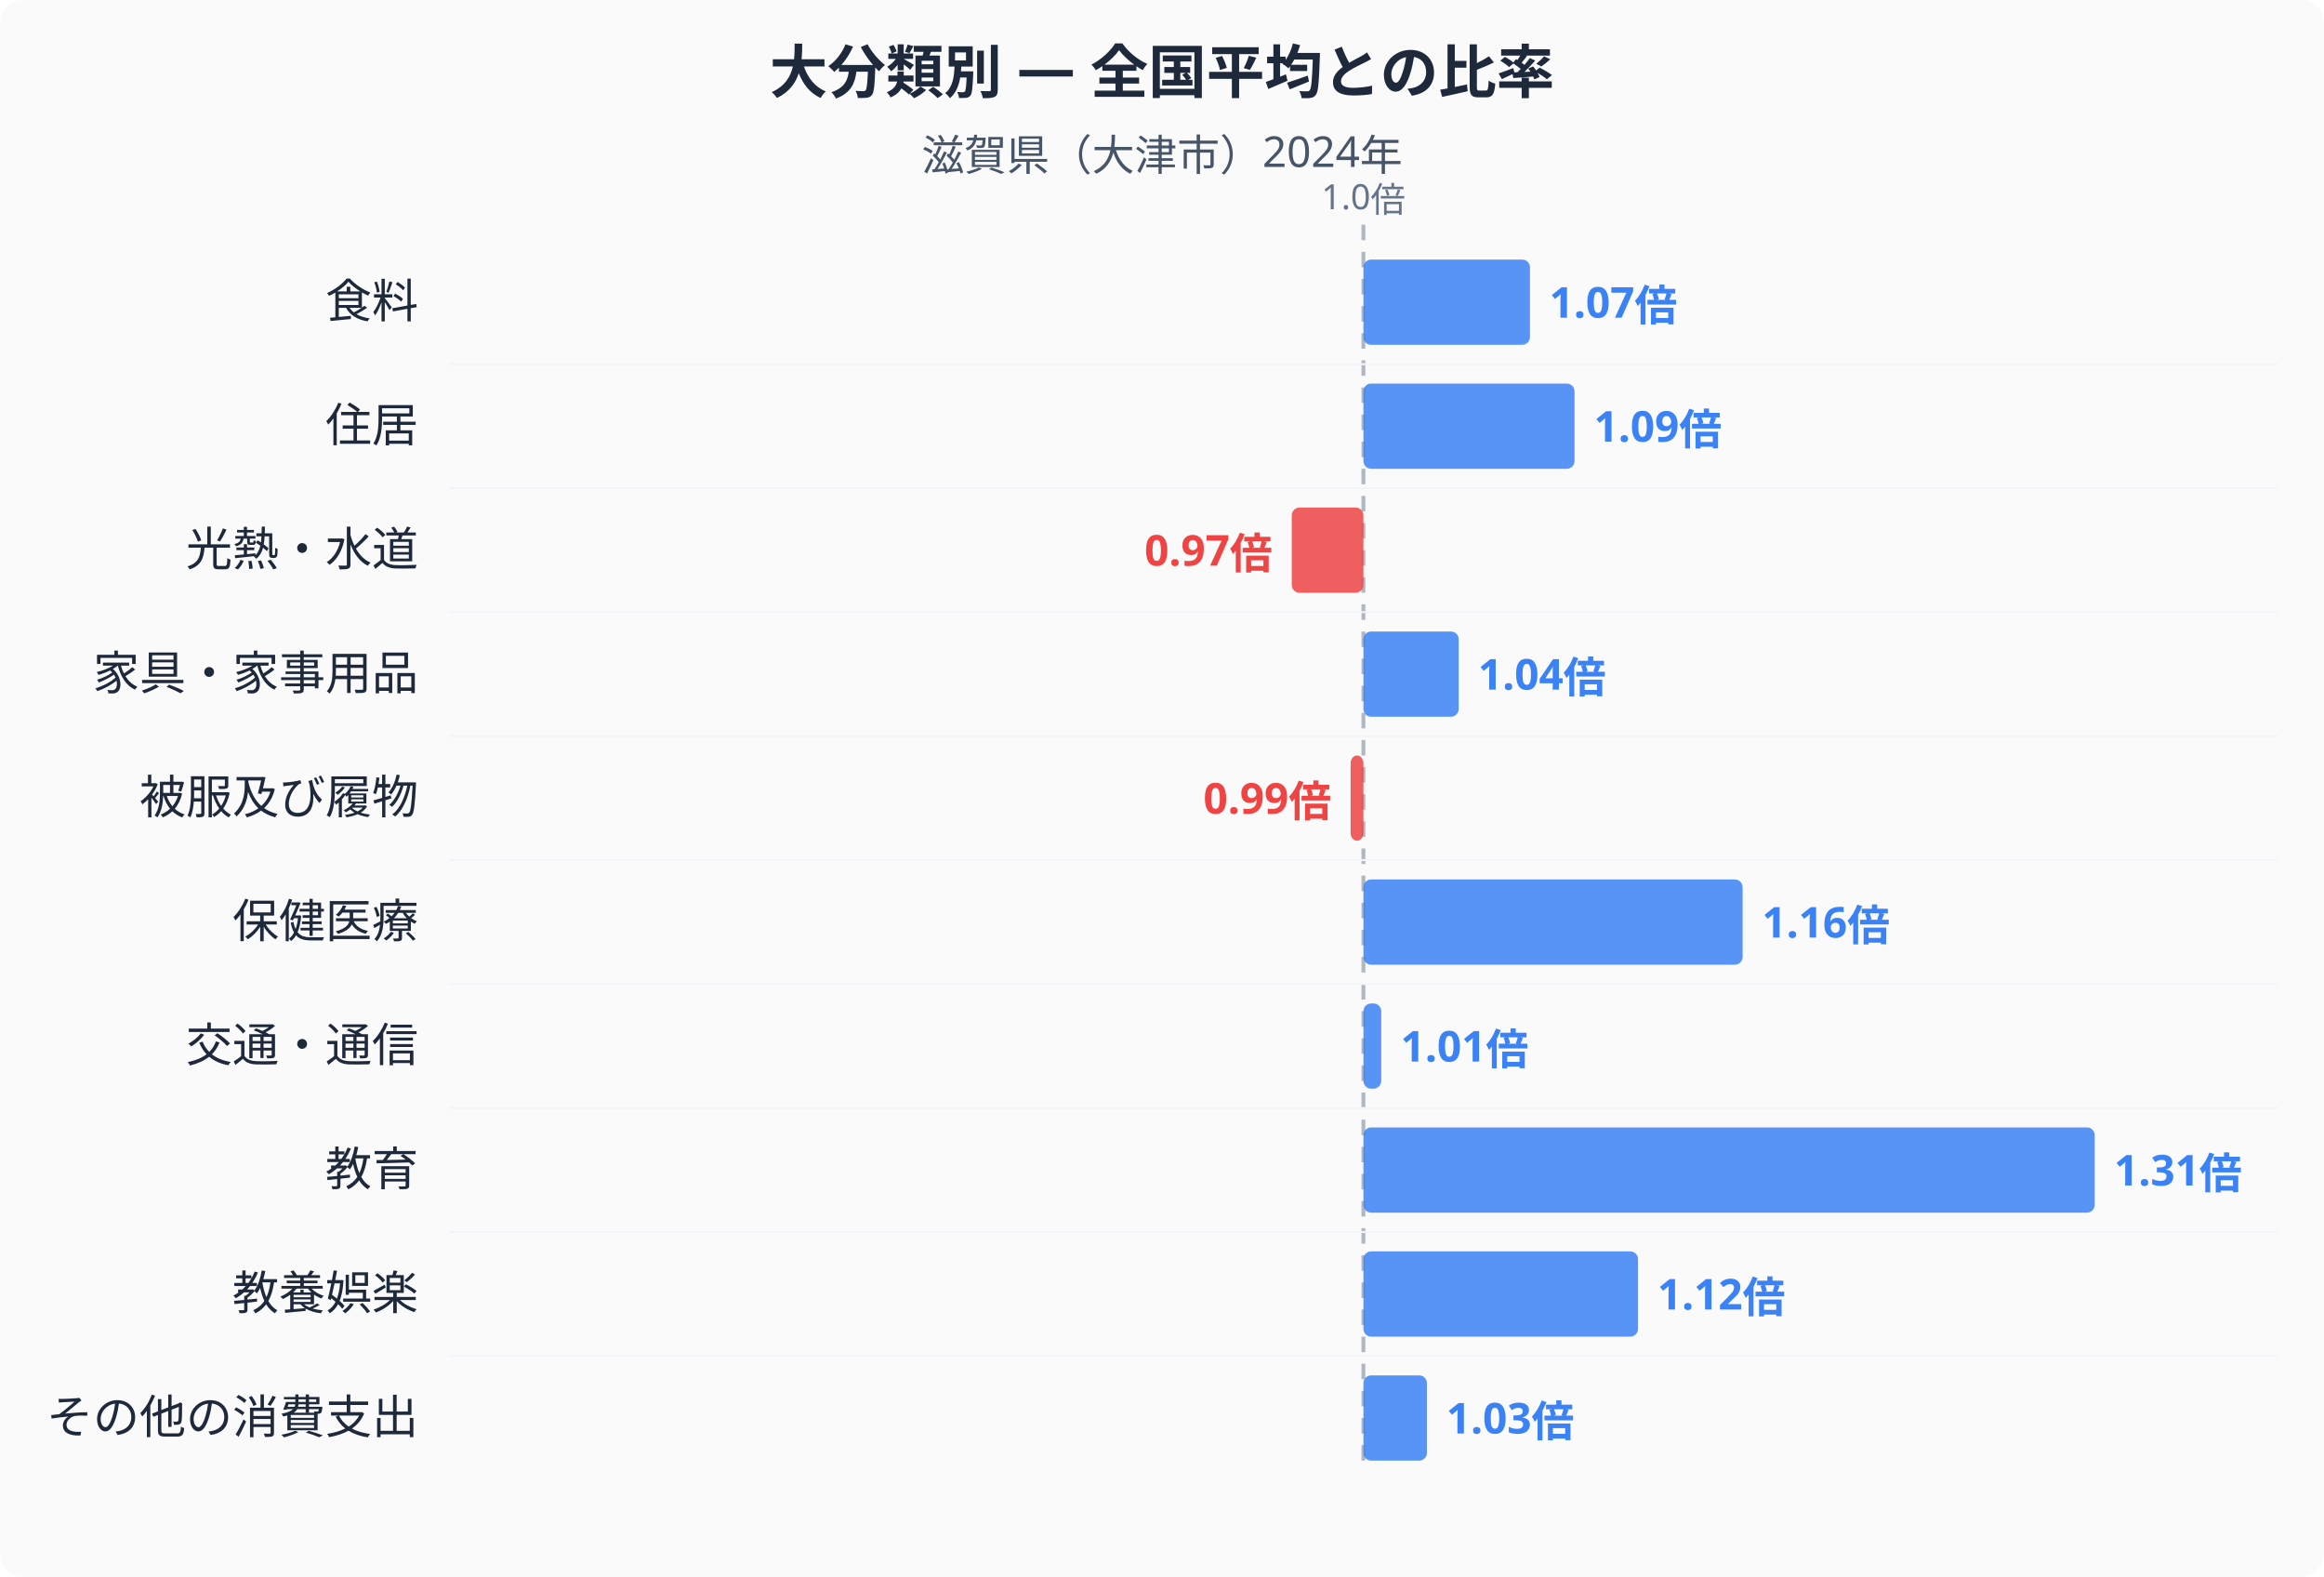
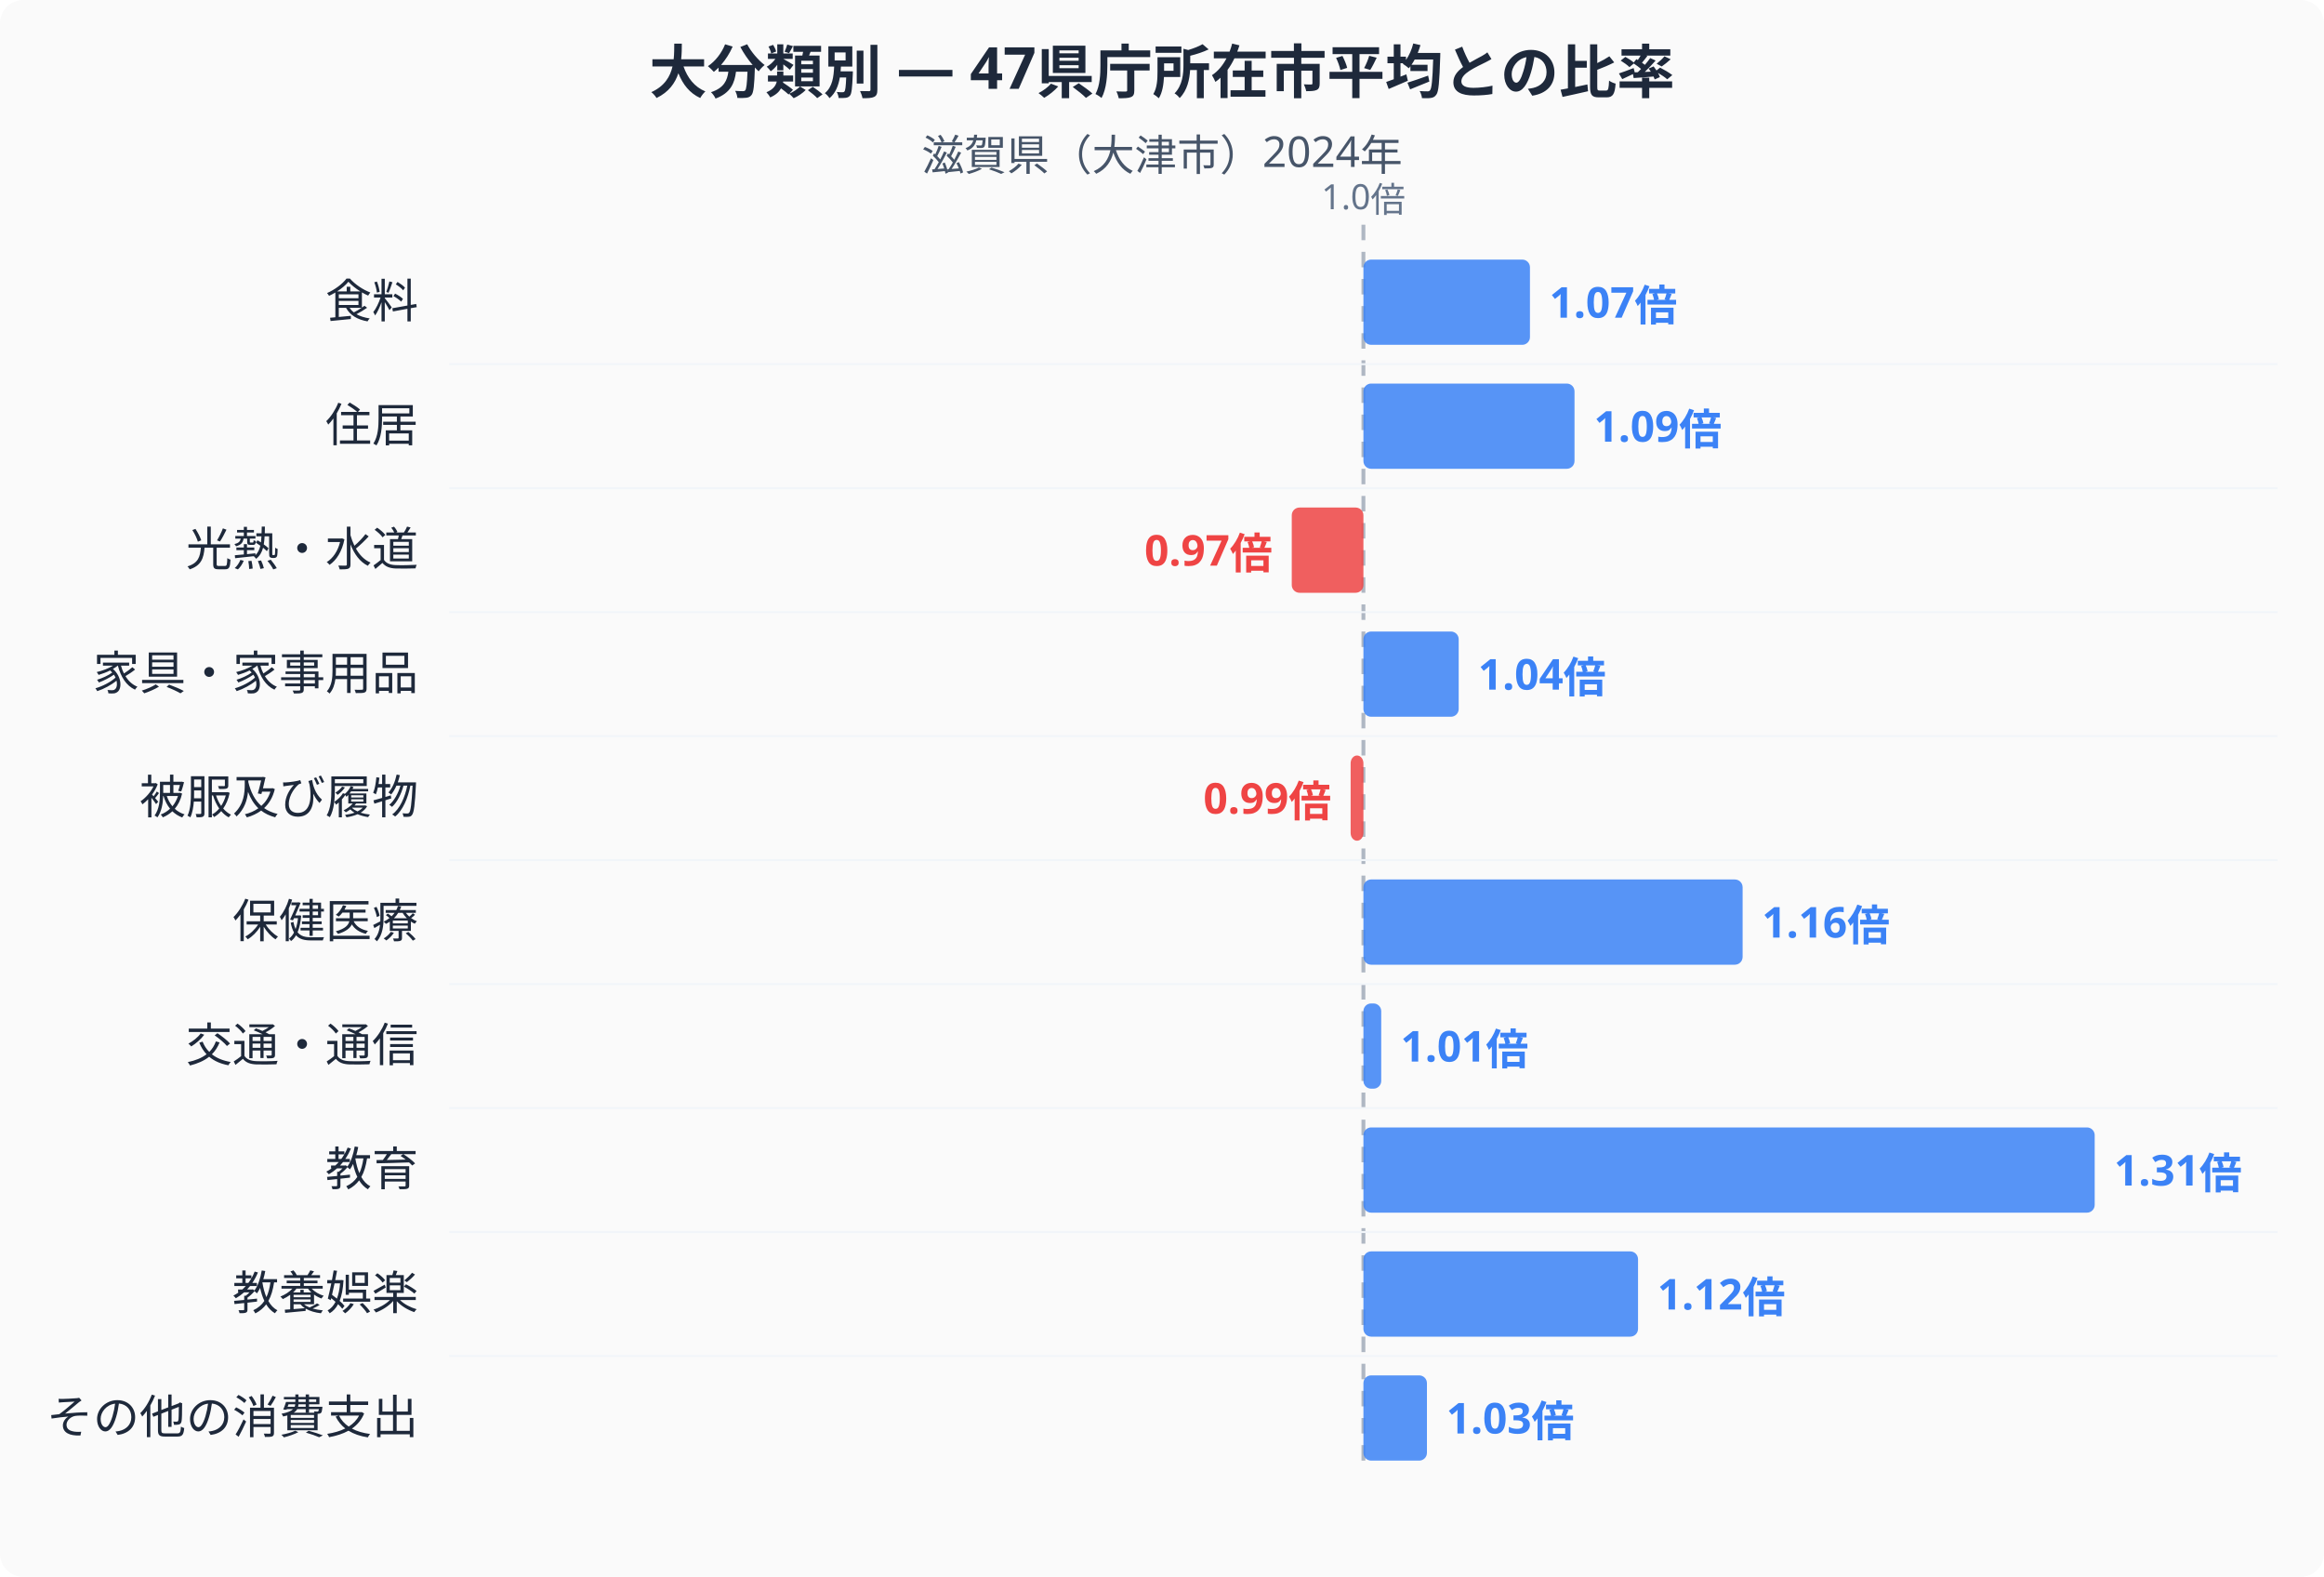
<svg xmlns="http://www.w3.org/2000/svg" viewBox="0 0 600 407" role="img" aria-label="滋賀県の大分類別支出比率">
  <style>text{font-family:'Hiragino Sans', 'Noto Sans JP', sans-serif}</style>
  <rect width="600" height="407" fill="#fafafa" rx="6" />
-   <text x="300" y="24" text-anchor="middle" font-size="15" font-weight="bold" fill="#1e293b">大分類別 — 全国平均との比率</text>
+   <text x="300" y="24" text-anchor="middle" font-size="15" font-weight="bold" fill="#1e293b">大分類別 — 47県庁所在市平均との比率</text>
  <text x="300" y="44" text-anchor="middle" font-size="11" fill="#475569">滋賀県（大津市）2024年</text>
  <line x1="352" y1="58" x2="352" y2="378" stroke="#64748b" stroke-width="1" stroke-dasharray="4,3" opacity="0.5" />
  <text x="352" y="54" text-anchor="middle" font-size="9" fill="#64748b">1.0倍</text>
  <rect x="352" y="67" width="43" height="22" fill="#3b82f6" rx="2" opacity="0.85" />
  <text x="108" y="82" text-anchor="end" font-size="12" fill="#1e293b">食料</text>
  <text x="400" y="82" text-anchor="start" font-size="11" font-weight="bold" fill="#3b82f6">1.07倍</text>
  <line x1="116" y1="94" x2="588" y2="94" stroke="#f1f5f9" stroke-width="0.5" />
  <rect x="352" y="99" width="54.5" height="22" fill="#3b82f6" rx="2" opacity="0.85" />
  <text x="108" y="114" text-anchor="end" font-size="12" fill="#1e293b">住居</text>
  <text x="411.5" y="114" text-anchor="start" font-size="11" font-weight="bold" fill="#3b82f6">1.09倍</text>
  <line x1="116" y1="126" x2="588" y2="126" stroke="#f1f5f9" stroke-width="0.5" />
  <rect x="333.5" y="131" width="18.5" height="22" fill="#ef4444" rx="2" opacity="0.85" />
  <text x="108" y="146" text-anchor="end" font-size="12" fill="#1e293b">光熱・水道</text>
  <text x="328.5" y="146" text-anchor="end" font-size="11" font-weight="bold" fill="#ef4444">0.97倍</text>
  <line x1="116" y1="158" x2="588" y2="158" stroke="#f1f5f9" stroke-width="0.5" />
  <rect x="352" y="163" width="24.6" height="22" fill="#3b82f6" rx="2" opacity="0.85" />
  <text x="108" y="178" text-anchor="end" font-size="12" fill="#1e293b">家具・家事用品</text>
  <text x="381.6" y="178" text-anchor="start" font-size="11" font-weight="bold" fill="#3b82f6">1.04倍</text>
  <line x1="116" y1="190" x2="588" y2="190" stroke="#f1f5f9" stroke-width="0.5" />
  <rect x="348.7" y="195" width="3.3" height="22" fill="#ef4444" rx="2" opacity="0.85" />
  <text x="108" y="210" text-anchor="end" font-size="12" fill="#1e293b">被服及び履物</text>
  <text x="343.7" y="210" text-anchor="end" font-size="11" font-weight="bold" fill="#ef4444">0.99倍</text>
  <line x1="116" y1="222" x2="588" y2="222" stroke="#f1f5f9" stroke-width="0.5" />
  <rect x="352" y="227" width="97.9" height="22" fill="#3b82f6" rx="2" opacity="0.85" />
  <text x="108" y="242" text-anchor="end" font-size="12" fill="#1e293b">保健医療</text>
  <text x="454.9" y="242" text-anchor="start" font-size="11" font-weight="bold" fill="#3b82f6">1.16倍</text>
  <line x1="116" y1="254" x2="588" y2="254" stroke="#f1f5f9" stroke-width="0.5" />
  <rect x="352" y="259" width="4.6" height="22" fill="#3b82f6" rx="2" opacity="0.85" />
  <text x="108" y="274" text-anchor="end" font-size="12" fill="#1e293b">交通・通信</text>
  <text x="361.6" y="274" text-anchor="start" font-size="11" font-weight="bold" fill="#3b82f6">1.01倍</text>
  <line x1="116" y1="286" x2="588" y2="286" stroke="#f1f5f9" stroke-width="0.5" />
  <rect x="352" y="291" width="188.8" height="22" fill="#3b82f6" rx="2" opacity="0.85" />
  <text x="108" y="306" text-anchor="end" font-size="12" fill="#1e293b">教育</text>
  <text x="545.8" y="306" text-anchor="start" font-size="11" font-weight="bold" fill="#3b82f6">1.31倍</text>
  <line x1="116" y1="318" x2="588" y2="318" stroke="#f1f5f9" stroke-width="0.5" />
  <rect x="352" y="323" width="70.9" height="22" fill="#3b82f6" rx="2" opacity="0.85" />
  <text x="108" y="338" text-anchor="end" font-size="12" fill="#1e293b">教養娯楽</text>
  <text x="427.9" y="338" text-anchor="start" font-size="11" font-weight="bold" fill="#3b82f6">1.12倍</text>
  <line x1="116" y1="350" x2="588" y2="350" stroke="#f1f5f9" stroke-width="0.5" />
  <rect x="352" y="355" width="16.4" height="22" fill="#3b82f6" rx="2" opacity="0.85" />
  <text x="108" y="370" text-anchor="end" font-size="12" fill="#1e293b">その他の消費支出</text>
  <text x="373.4" y="370" text-anchor="start" font-size="11" font-weight="bold" fill="#3b82f6">1.03倍</text>
</svg>
